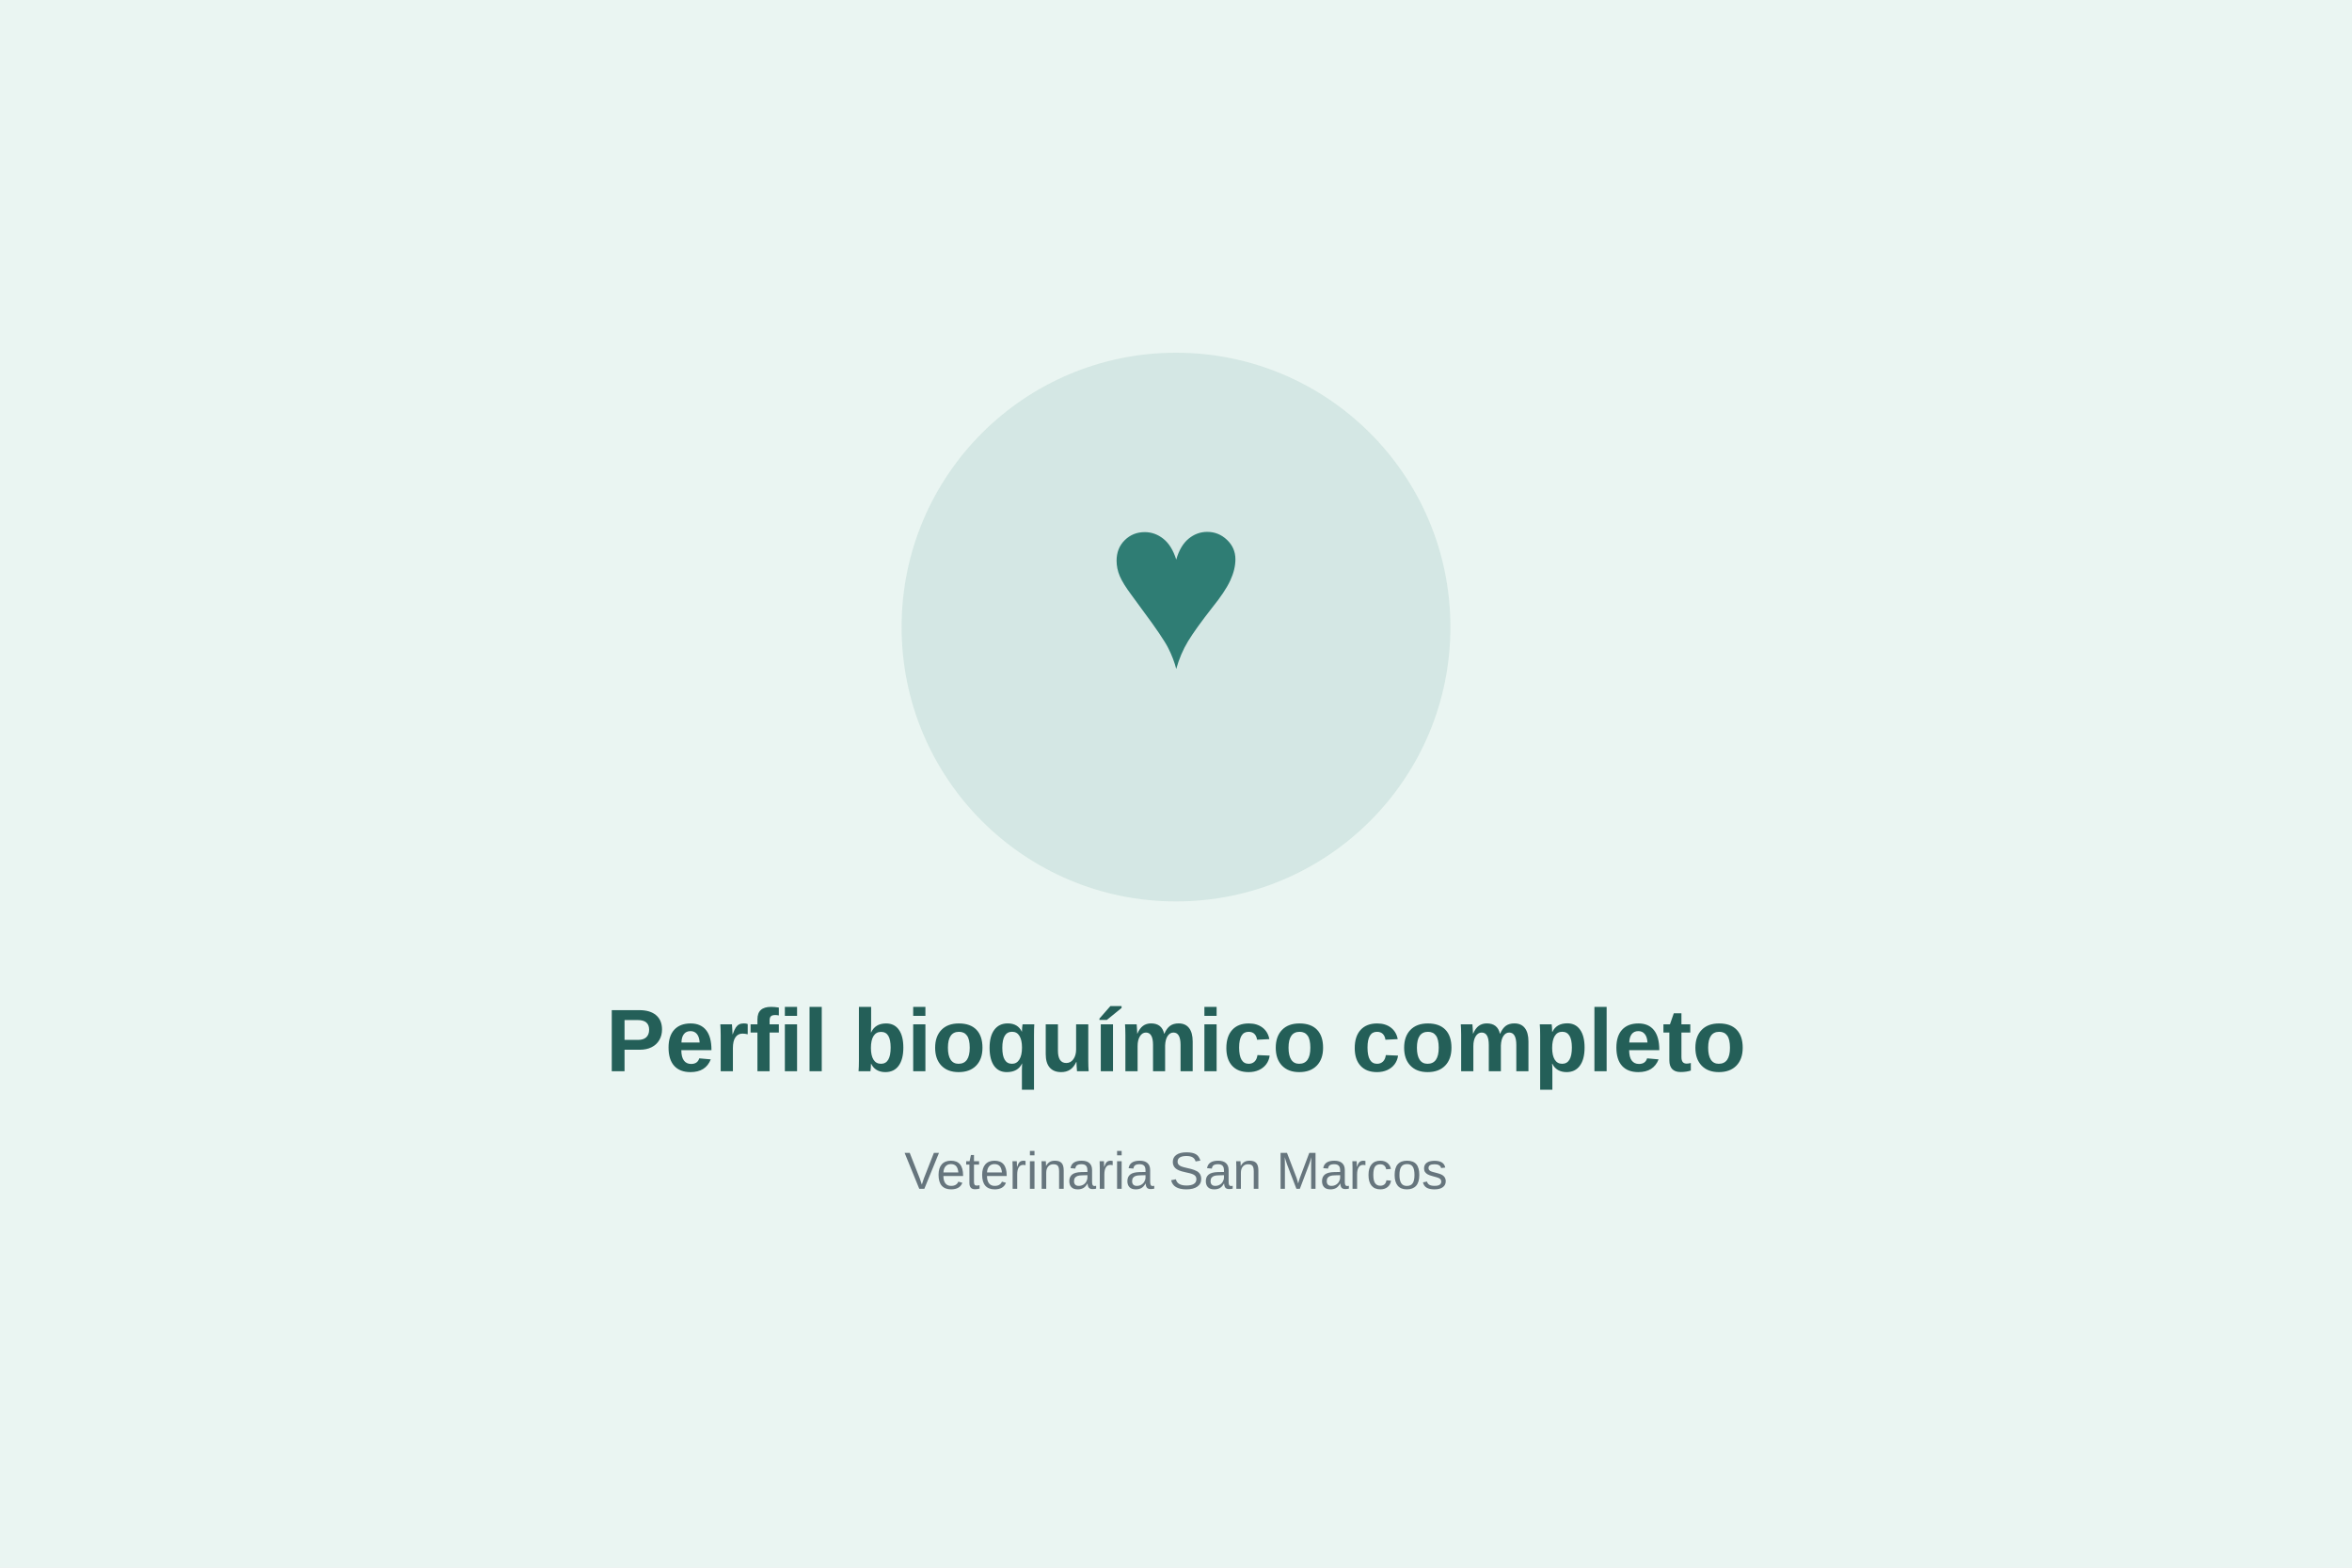
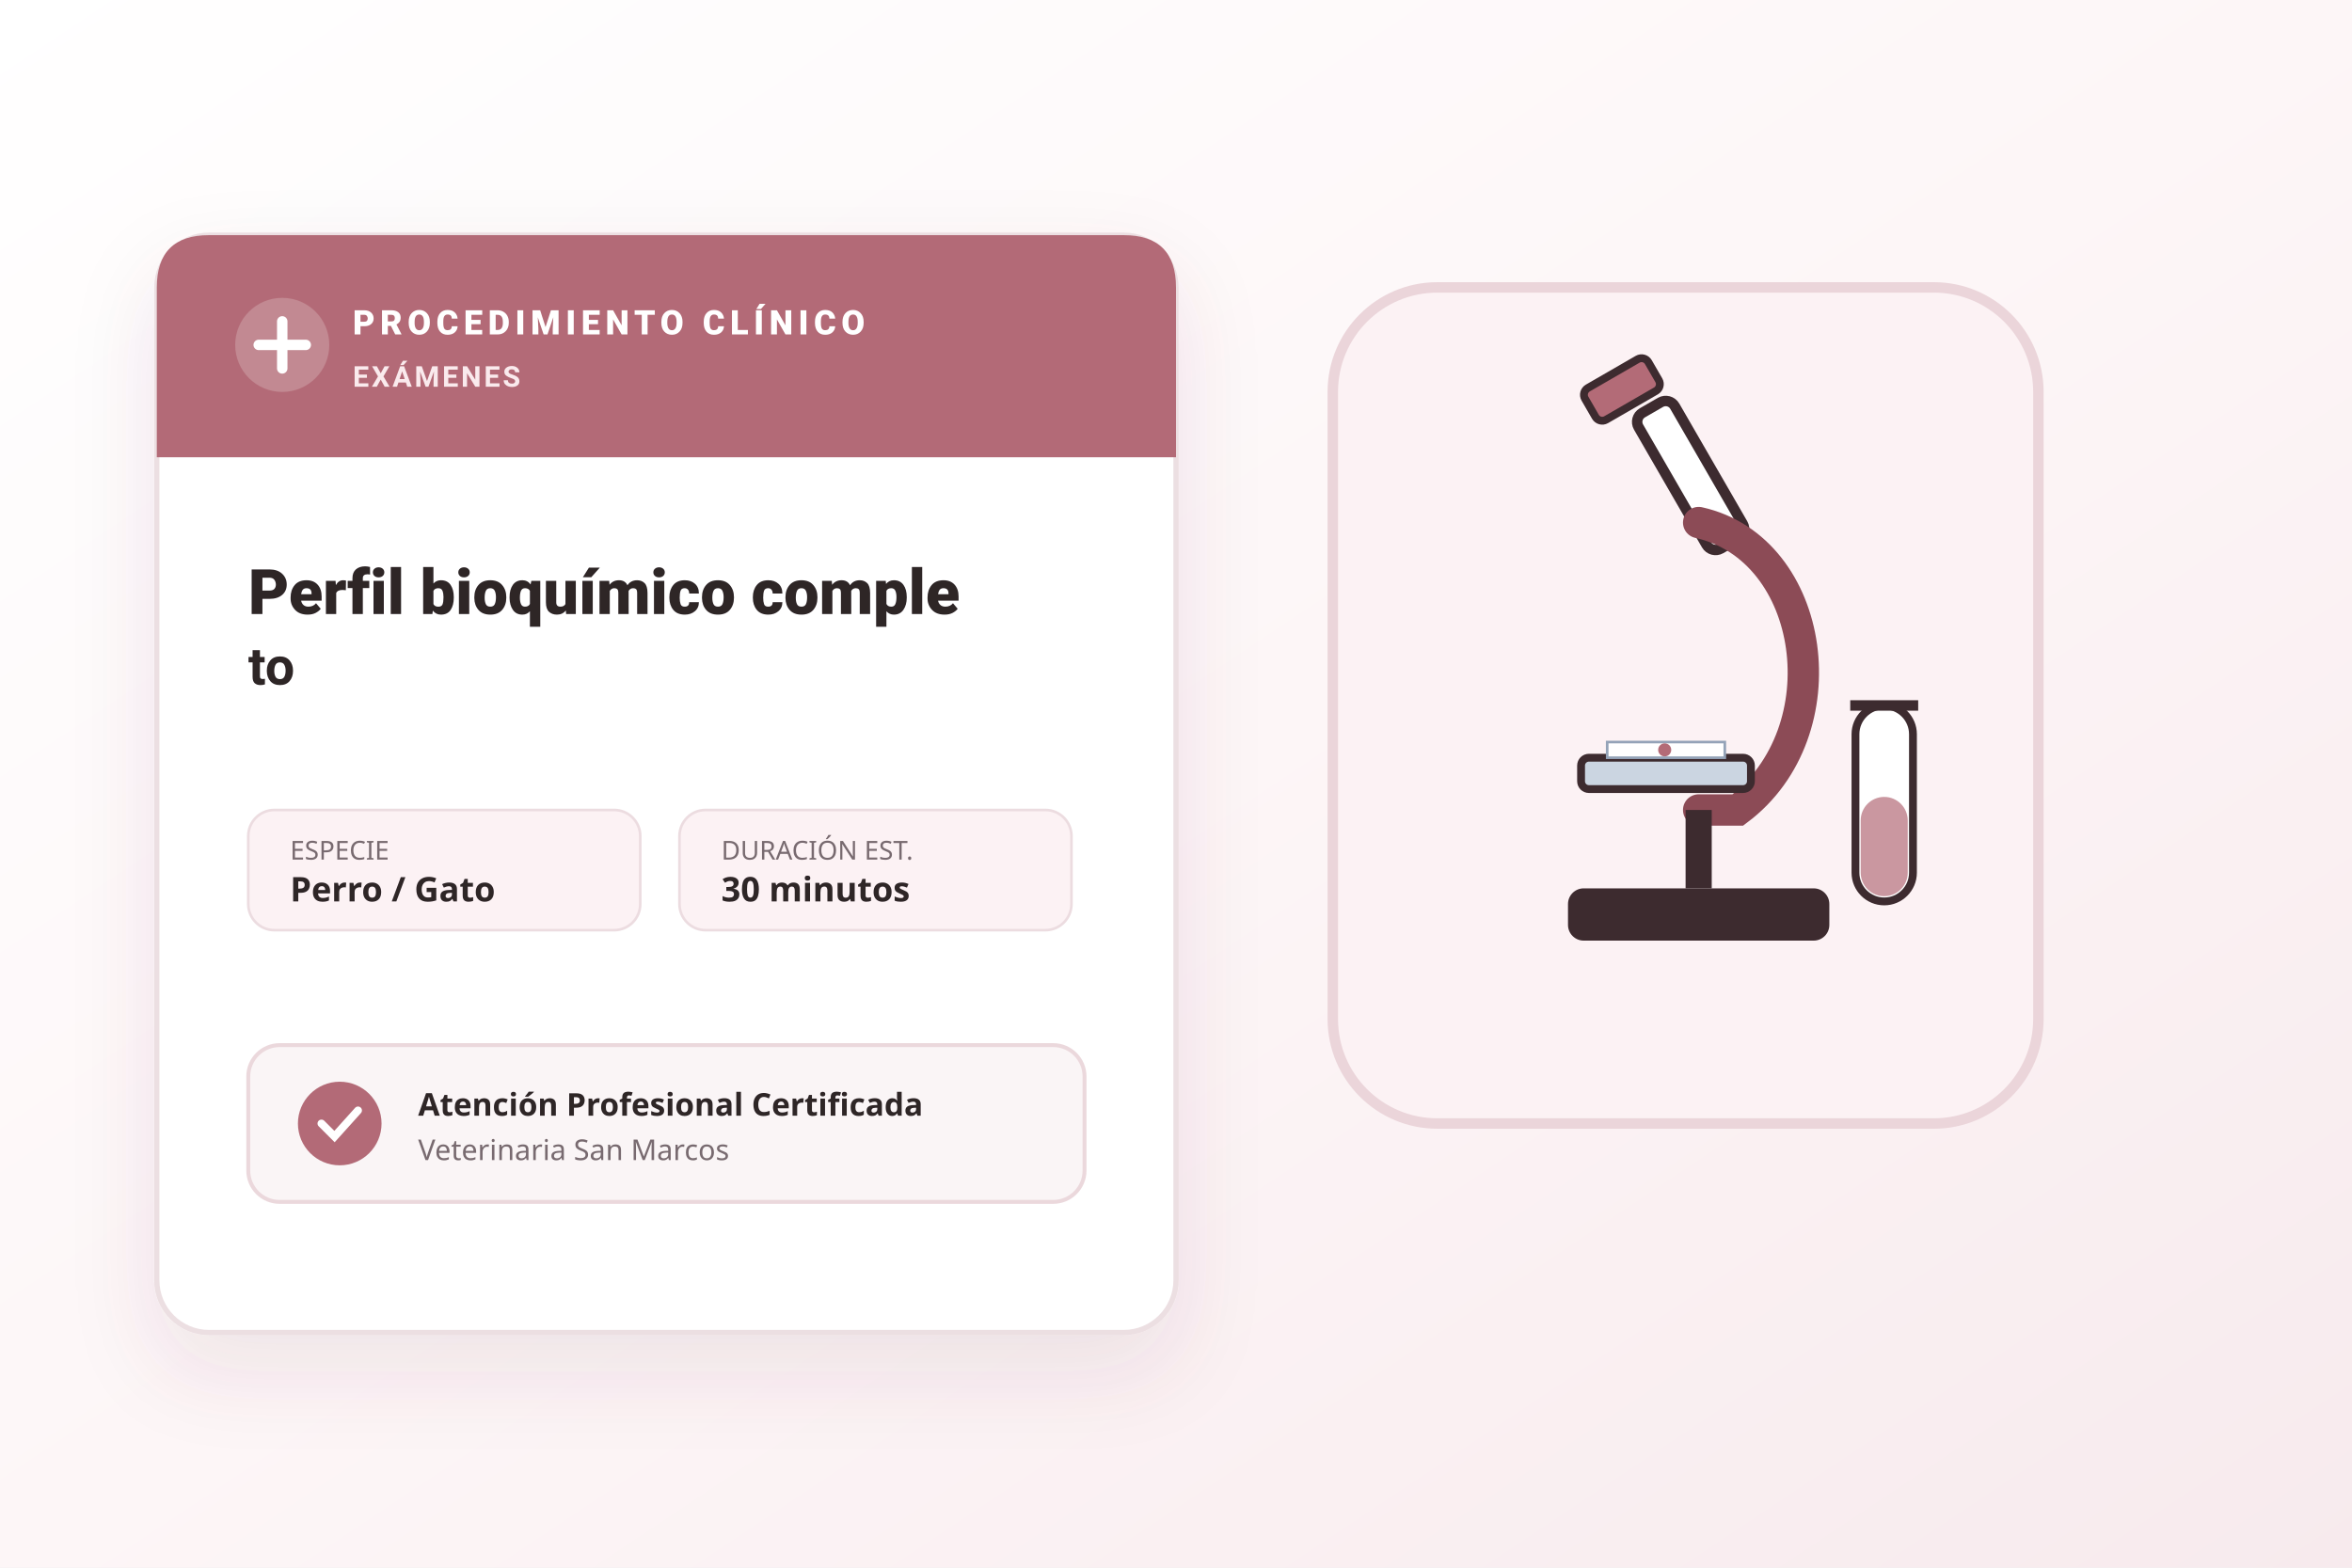
<svg xmlns="http://www.w3.org/2000/svg" width="900" height="600" viewBox="0 0 900 600">
-   <rect width="900" height="600" fill="#eaf5f2" />
-   <circle cx="450" cy="240" r="105" fill="#2f7d74" opacity=".12" />
-   <text x="450" y="255" text-anchor="middle" font-family="Arial, sans-serif" font-size="92" fill="#2f7d74">♥</text>
-   <text x="450" y="410" text-anchor="middle" font-family="Arial, sans-serif" font-size="34" font-weight="700" fill="#245f58">Perfil bioquímico completo</text>
-   <text x="450" y="455" text-anchor="middle" font-family="Arial, sans-serif" font-size="20" fill="#66757d">Veterinaria San Marcos</text>
+   <defs>
+     <linearGradient id="servBgGrad" x1="0%" y1="0%" x2="100%" y2="100%">
+       <stop offset="0%" stop-color="#ffffff" />
+       <stop offset="50%" stop-color="#fdf6f7" />
+       <stop offset="100%" stop-color="#f7eaed" />
+     </linearGradient>
+     <filter id="servShadow" x="-10%" y="-10%" width="130%" height="130%">
+       <feDropShadow dx="0" dy="14" stdDeviation="16" flood-color="#733b47" flood-opacity="0.1" />
+     </filter>
+   </defs>
+   <rect width="900" height="600" fill="url(#servBgGrad)" />
+   <g transform="translate(60, 90)" filter="url(#servShadow)">
+     <rect x="0" y="0" width="390" height="420" rx="20" fill="#ffffff" stroke="#ecdfe2" stroke-width="2" />
+     <path d="M 0,20 Q 0,0 20,0 L 370,0 Q 390,0 390,20 L 390,85 L 0,85 Z" fill="#b36b77" />
+     <g transform="translate(30, 24)">
+       <circle cx="18" cy="18" r="18" fill="#ffffff" opacity="0.2" />
+       <path d="M18,9 L18,27 M9,18 L27,18" stroke="#ffffff" stroke-width="4" stroke-linecap="round" />
+     </g>
+     <text x="75" y="38" font-family="'Segoe UI', Roboto, sans-serif" font-size="13" font-weight="800" fill="#ffffff" letter-spacing="2">PROCEDIMIENTO CLÍNICO</text>
+     <text x="75" y="58" font-family="'Segoe UI', Roboto, sans-serif" font-size="11" font-weight="600" fill="#faeaed" letter-spacing="1">EXÁMENES</text>
+     <text x="35" y="145" font-family="'Segoe UI', Roboto, sans-serif" font-size="24" font-weight="800" fill="#2e2528">Perfil bioquímico comple</text>
+     <text x="35" y="172" font-family="'Segoe UI', Roboto, sans-serif" font-size="20" font-weight="700" fill="#2e2528">to</text>
+     <g transform="translate(35, 220)">
+       <rect x="0" y="0" width="150" height="46" rx="10" fill="#fcf2f4" stroke="#ecdce0" stroke-width="1" />
+       <text x="16" y="19" font-family="'Segoe UI', sans-serif" font-size="10" fill="#786b6f">ESPECIE</text>
+       <text x="16" y="35" font-family="'Segoe UI', sans-serif" font-size="13" font-weight="700" fill="#2e2528">Perro / Gato</text>
+       <rect x="165" y="0" width="150" height="46" rx="10" fill="#fcf2f4" stroke="#ecdce0" stroke-width="1" />
+       <text x="181" y="19" font-family="'Segoe UI', sans-serif" font-size="10" fill="#786b6f">DURACIÓN EST.</text>
+       <text x="181" y="35" font-family="'Segoe UI', sans-serif" font-size="13" font-weight="700" fill="#2e2528">30 minutos</text>
+     </g>
+     <g transform="translate(35, 310)">
+       <rect x="0" y="0" width="320" height="60" rx="12" fill="#faf5f6" stroke="#ebd8dc" stroke-width="1.5" />
+       <circle cx="35" cy="30" r="16" fill="#b36b77" />
+       <path d="M28,30 L33,35 L42,25" fill="none" stroke="#ffffff" stroke-width="3" stroke-linecap="round" />
+       <text x="65" y="27" font-family="'Segoe UI', sans-serif" font-size="12" font-weight="700" fill="#2e2528">Atención Profesional Certificada</text>
+       <text x="65" y="44" font-family="'Segoe UI', sans-serif" font-size="11" fill="#786b6f">Veterinaria San Marcos</text>
+     </g>
+   </g>
+   <g transform="translate(480, 90)">
+     <rect x="30" y="20" width="270" height="320" rx="40" fill="#fcf2f4" stroke="#ebd5da" stroke-width="4" />
+     <g transform="translate(85, 50)">
+       <rect x="60" y="20" width="16" height="60" rx="4" transform="rotate(-30, 60, 20)" fill="#ffffff" stroke="#3d2b2f" stroke-width="4" />
+       <rect x="40" y="10" width="28" height="14" rx="3" transform="rotate(-30, 40, 10)" fill="#b36b77" stroke="#3d2b2f" stroke-width="3" />
+       <path d="M 85,60 C 130,70 140,140 100,170 L 85,170" fill="none" stroke="#8c4b56" stroke-width="12" stroke-linecap="round" />
+       <rect x="40" y="150" width="65" height="12" rx="3" fill="#cbd5e1" stroke="#3d2b2f" stroke-width="3" />
+       <rect x="50" y="144" width="45" height="6" fill="#ffffff" stroke="#94a3b8" />
+       <circle cx="72" cy="147" r="2.5" fill="#b36b77" />
+       <rect x="35" y="200" width="100" height="20" rx="6" fill="#3d2b2f" />
+       <line x1="85" y1="170" x2="85" y2="200" stroke="#3d2b2f" stroke-width="10" />
+     </g>
+     <g transform="translate(220, 170)">
+       <rect x="10" y="10" width="22" height="75" rx="11" fill="#ffffff" stroke="#3d2b2f" stroke-width="3" />
+       <rect x="12" y="45" width="18" height="38" rx="9" fill="#b36b77" opacity="0.7" />
+       <line x1="8" y1="10" x2="34" y2="10" stroke="#3d2b2f" stroke-width="4" />
+     </g>
+   </g>
</svg>
